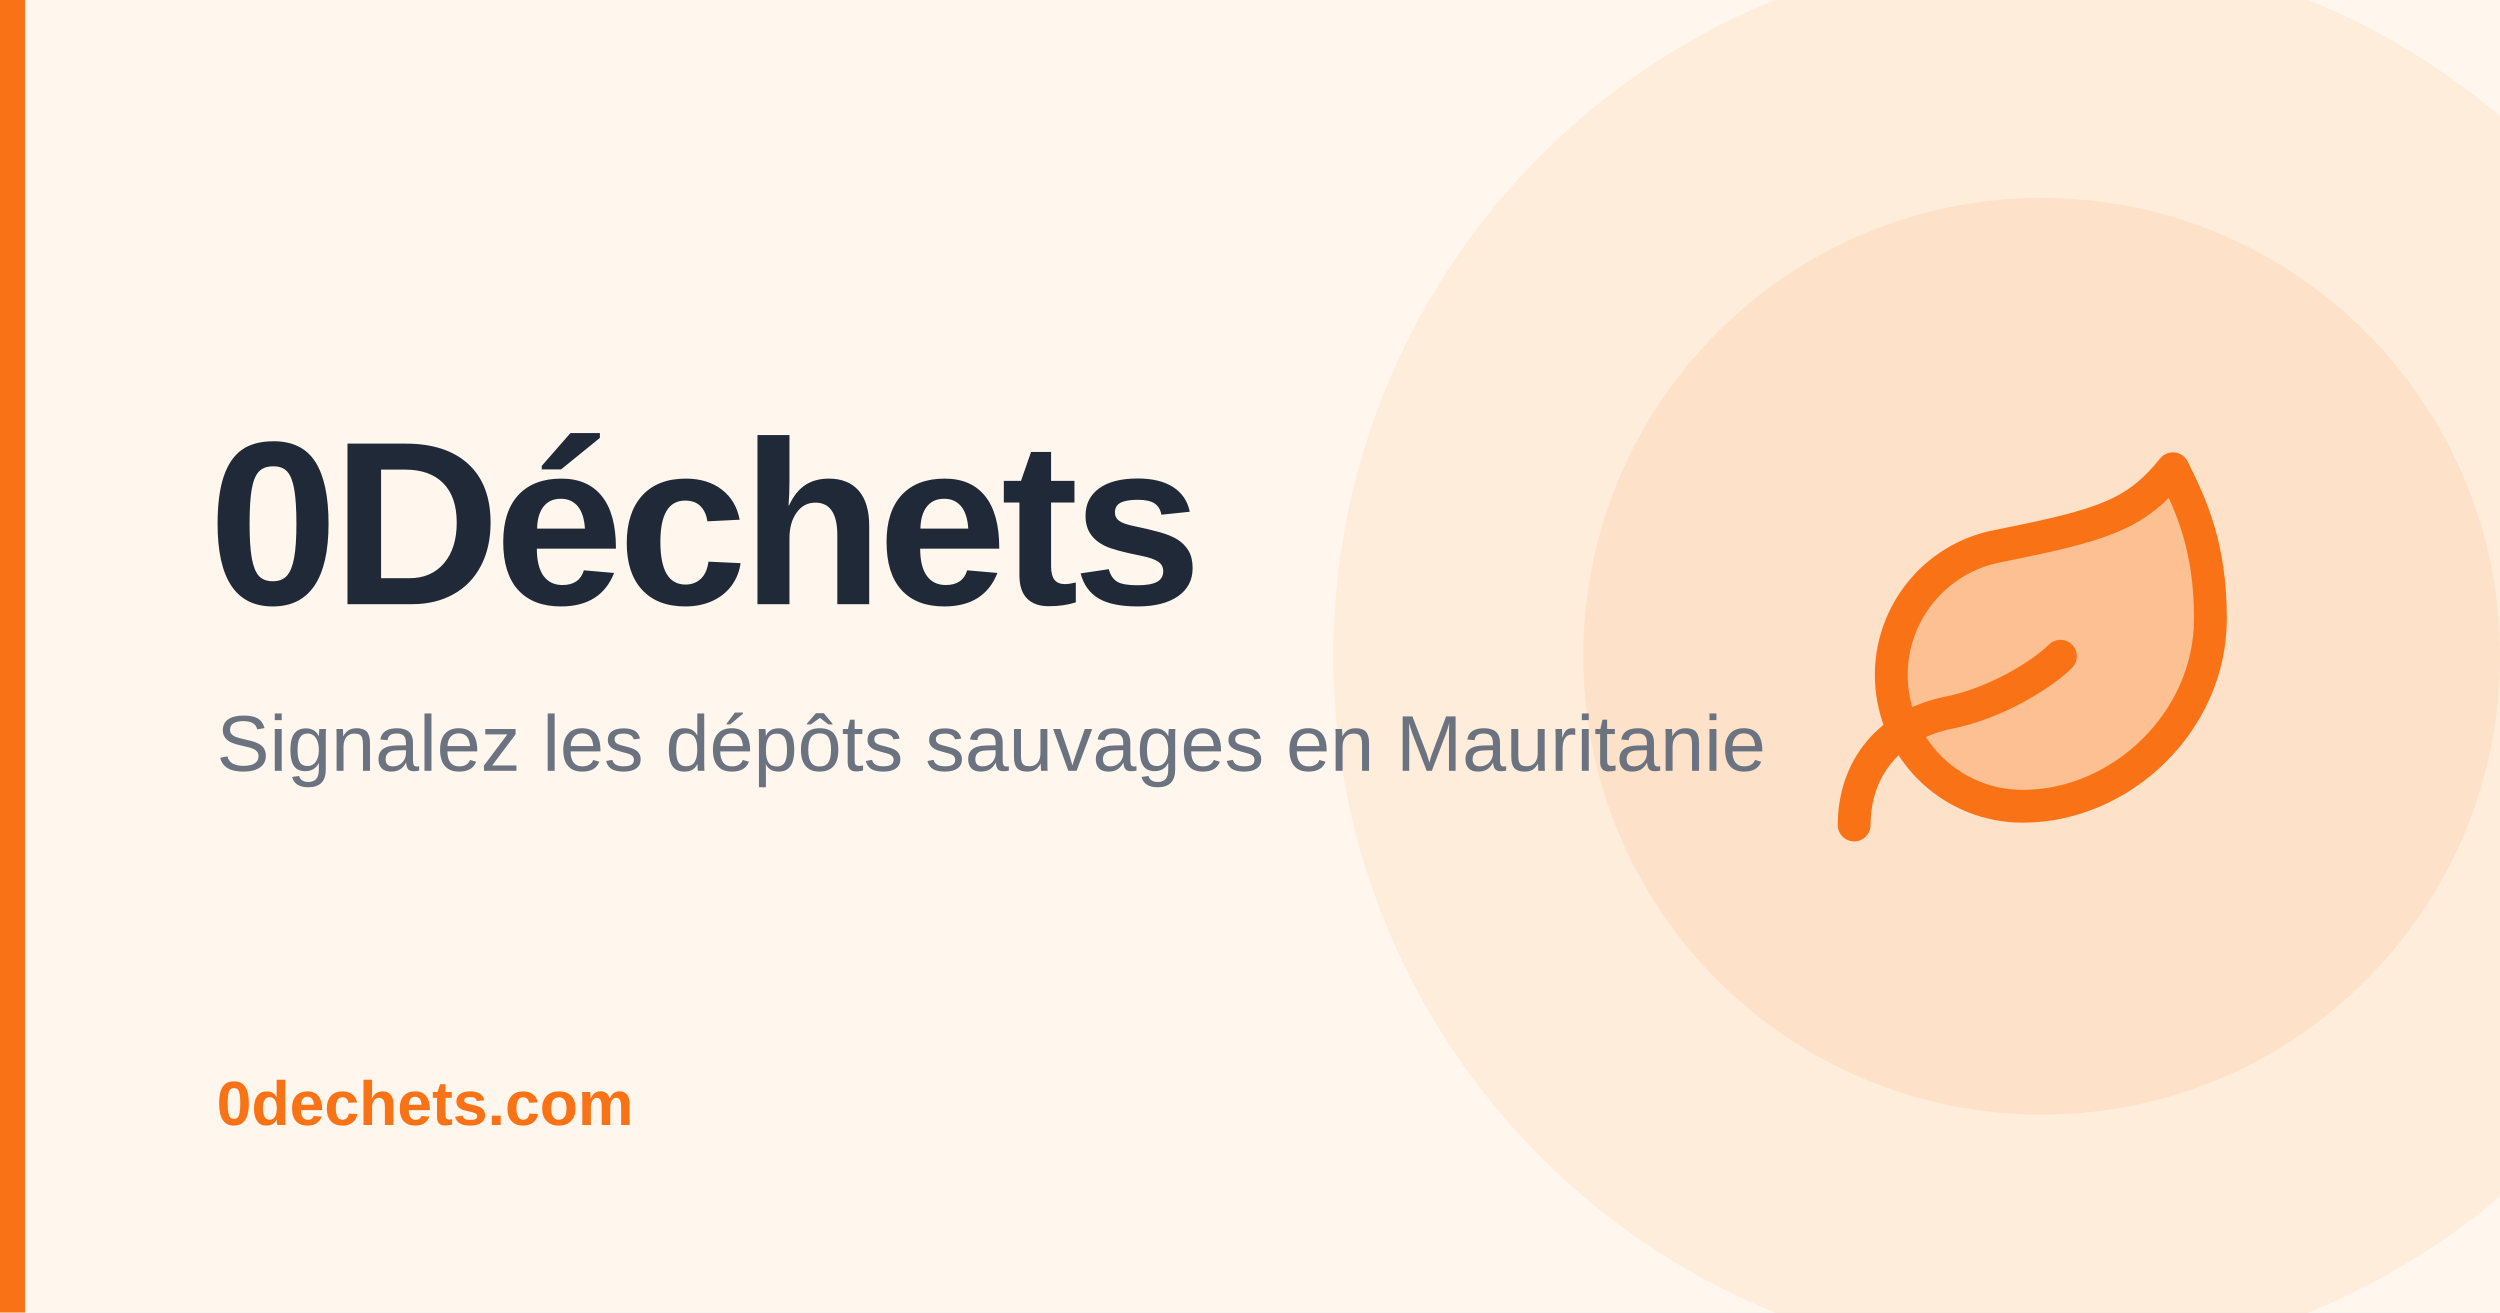
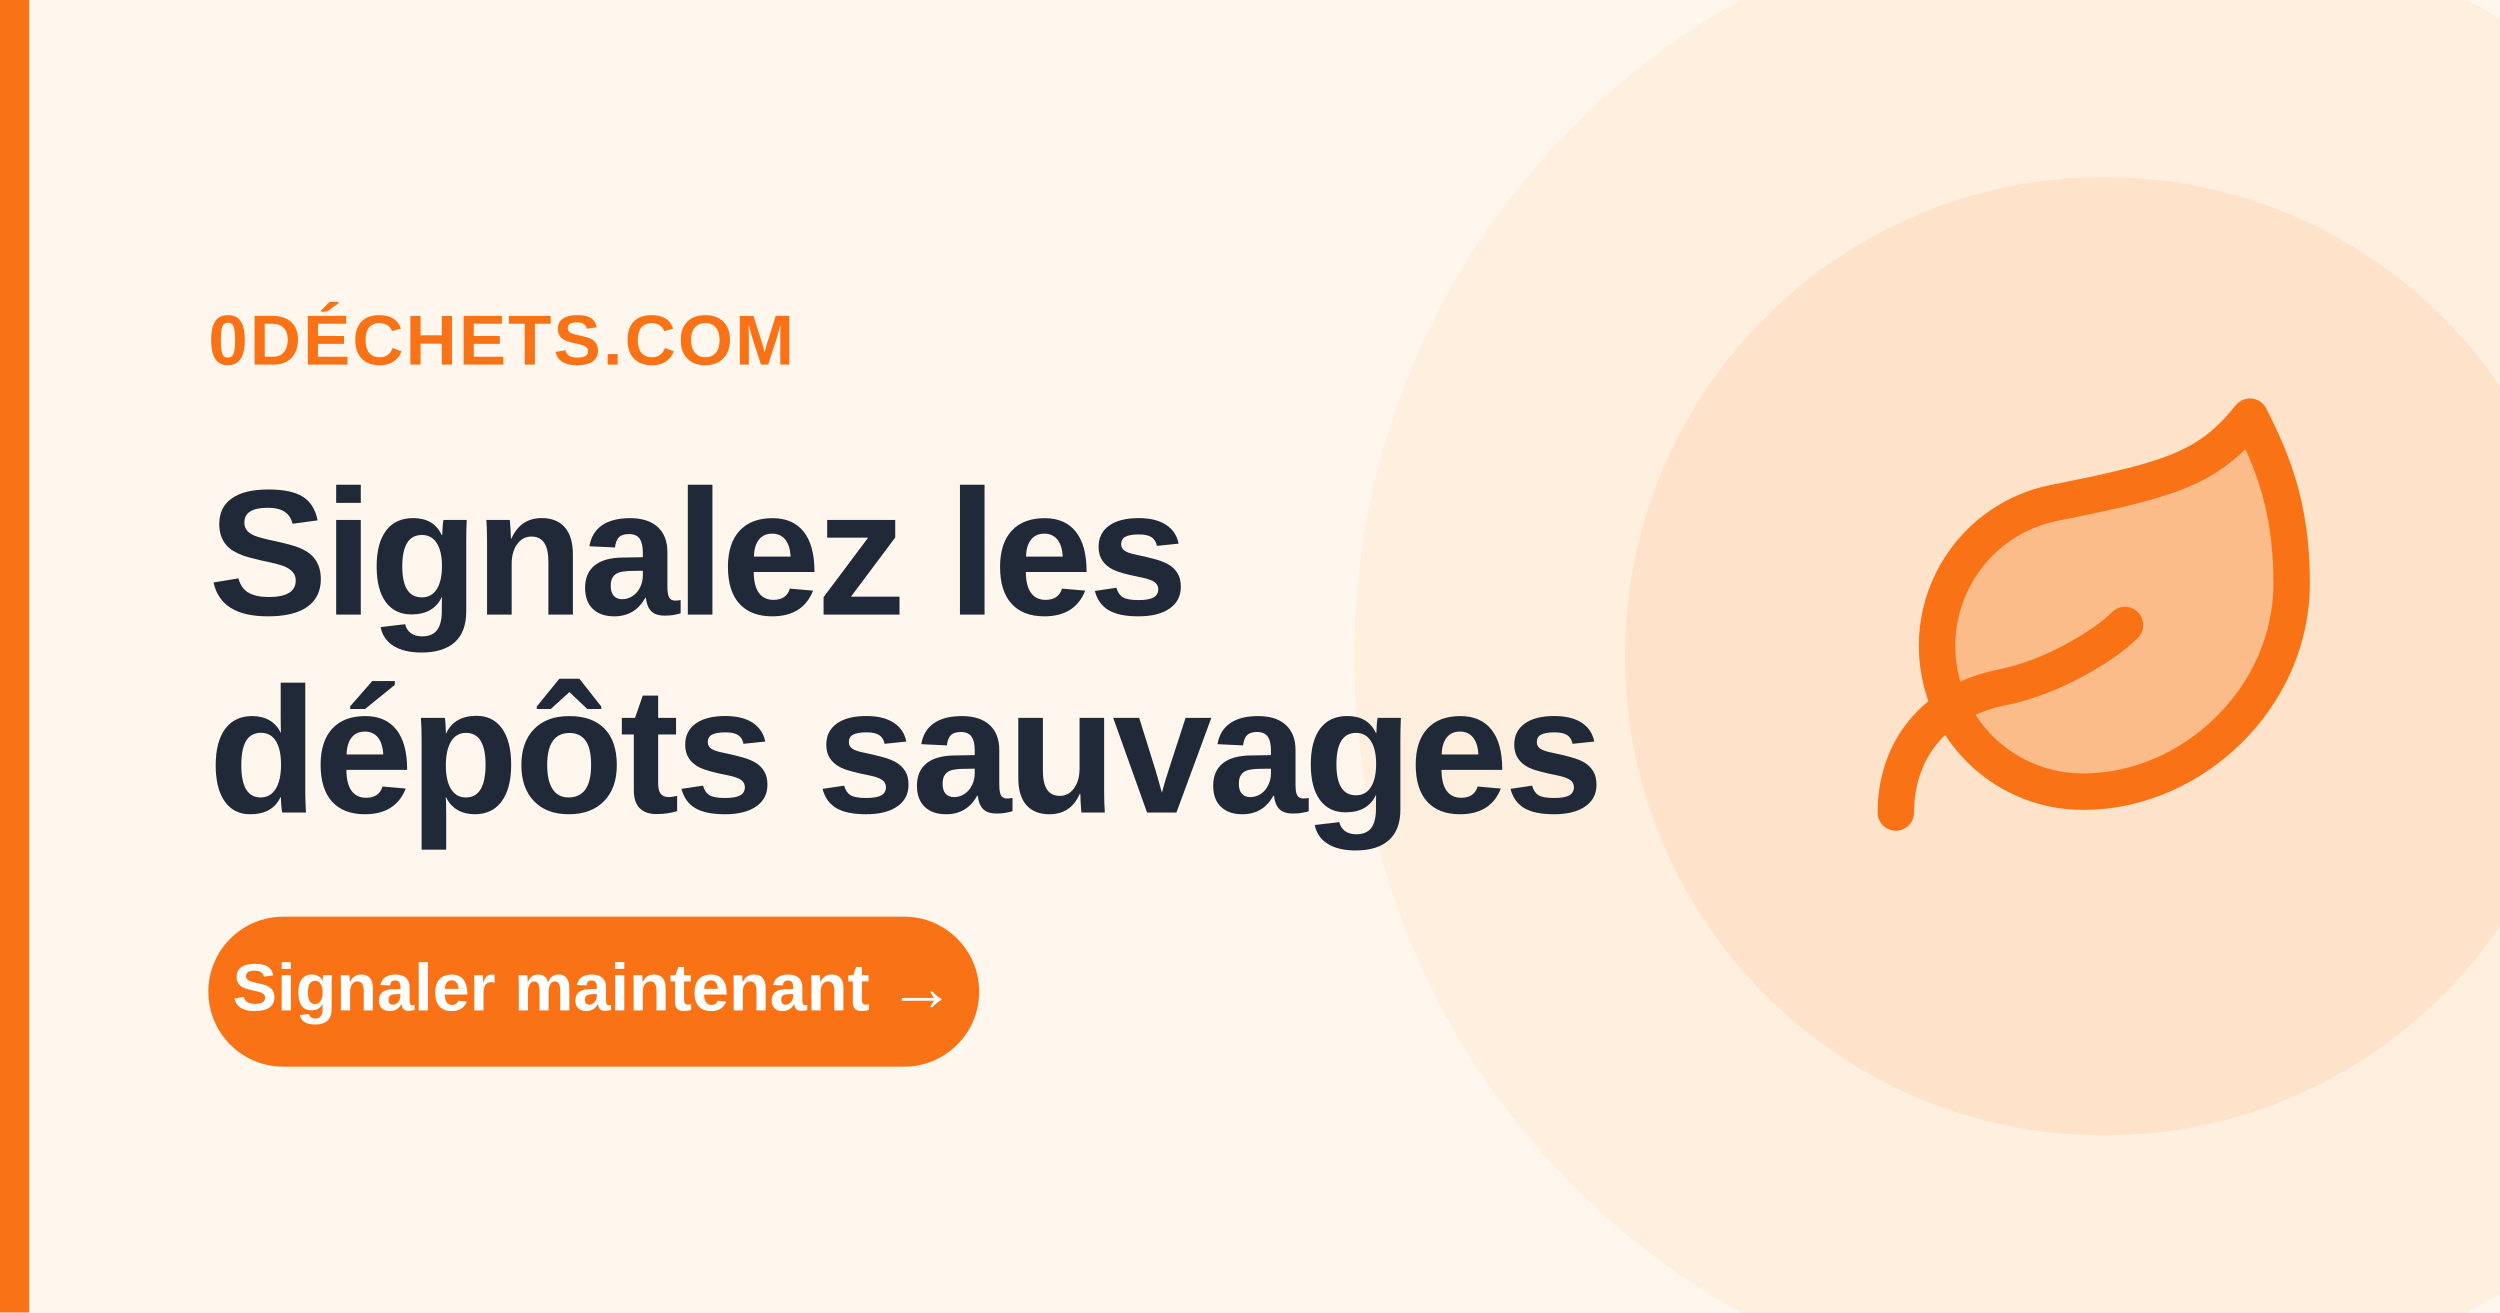
<svg xmlns="http://www.w3.org/2000/svg" viewBox="0 0 1200 630" fill="none">
  <rect width="1200" height="630" fill="#fff7ed" />
-   <rect width="12" height="630" fill="#f97316" />
-   <circle cx="980" cy="315" r="340" fill="#f97316" fill-opacity="0.08" />
-   <circle cx="980" cy="315" r="220" fill="#f97316" fill-opacity="0.10" />
-   <g transform="translate(980, 315) scale(9) translate(-12, -12)" stroke="#f97316" stroke-width="1.75" stroke-linecap="round" stroke-linejoin="round">
-     <path d="M11 20A7 7 0 0 1 9.8 6.1C15.25 5 17 4.48 19 2c1 2 2 4.18 2 8 0 5.5-4.78 10-10 10z" fill="#f97316" fill-opacity="0.3" />
+   <rect width="14" height="630" fill="#f97316" />
+   <circle cx="1010" cy="315" r="360" fill="#f97316" fill-opacity="0.07" />
+   <circle cx="1010" cy="315" r="230" fill="#f97316" fill-opacity="0.10" />
+   <g transform="translate(1010, 300) scale(10) translate(-12, -12)" stroke="#f97316" stroke-width="1.75" stroke-linecap="round" stroke-linejoin="round">
+     <path d="M11 20A7 7 0 0 1 9.8 6.1C15.25 5 17 4.48 19 2c1 2 2 4.18 2 8 0 5.5-4.78 10-10 10z" fill="#f97316" fill-opacity="0.35" />
    <path d="M2 21c0-3 1.85-5.36 5.08-6C9.5 14.52 12 13 13 12" />
  </g>
-   <text x="100" y="290" font-family="system-ui, -apple-system, Arial, sans-serif" font-size="112" font-weight="800" fill="#1f2937" letter-spacing="-3">0Déchets</text>
-   <text x="104" y="370" font-family="system-ui, -apple-system, Arial, sans-serif" font-size="38" font-weight="400" fill="#6b7280">Signalez les dépôts sauvages en Mauritanie</text>
-   <text x="104" y="540" font-family="system-ui, -apple-system, Arial, sans-serif" font-size="30" font-weight="600" fill="#f97316">0dechets.com</text>
+   <text x="100" y="175" font-family="system-ui, -apple-system, Arial, sans-serif" font-size="34" font-weight="700" fill="#f97316" letter-spacing="1">0DÉCHETS.COM</text>
+   <text x="100" y="295" font-family="system-ui, -apple-system, Arial, sans-serif" font-size="86" font-weight="800" fill="#1f2937" letter-spacing="-2">Signalez les</text>
+   <text x="100" y="390" font-family="system-ui, -apple-system, Arial, sans-serif" font-size="86" font-weight="800" fill="#1f2937" letter-spacing="-2">dépôts sauvages</text>
+   <rect x="100" y="440" width="370" height="72" rx="36" fill="#f97316" />
+   <text x="285" y="485" font-family="system-ui, -apple-system, Arial, sans-serif" font-size="32" font-weight="700" fill="white" text-anchor="middle">Signaler maintenant →</text>
</svg>
